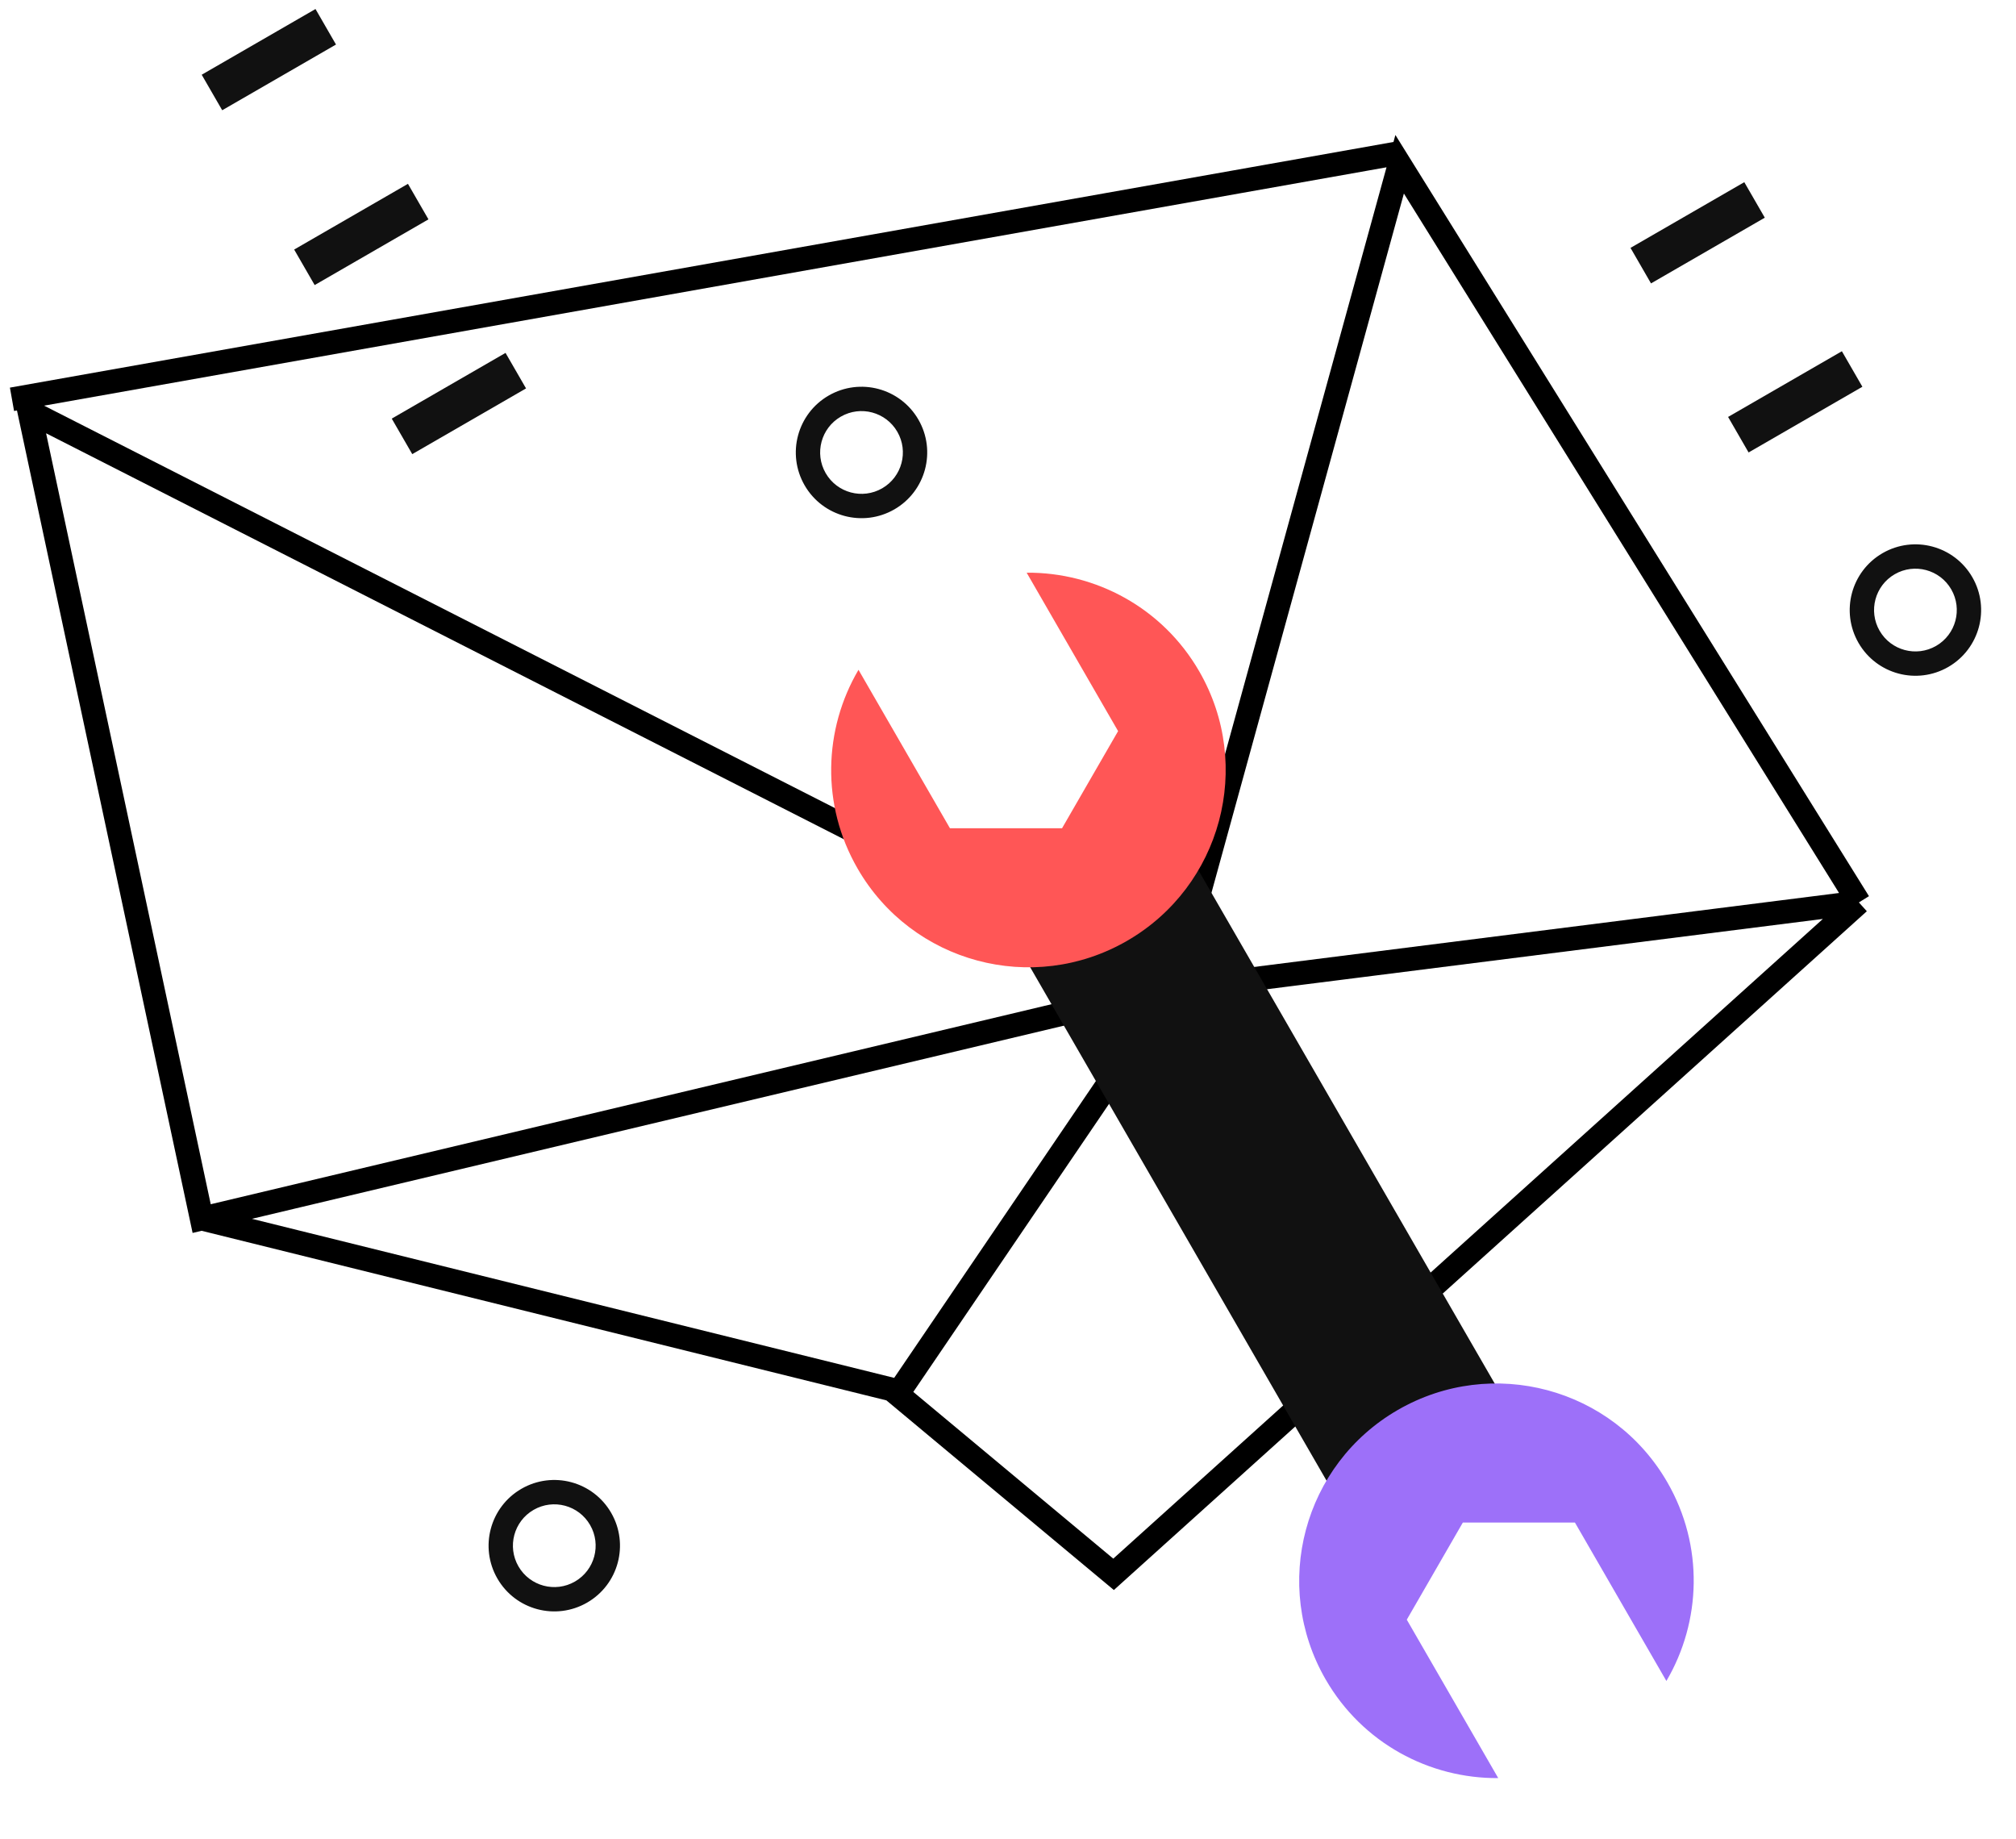
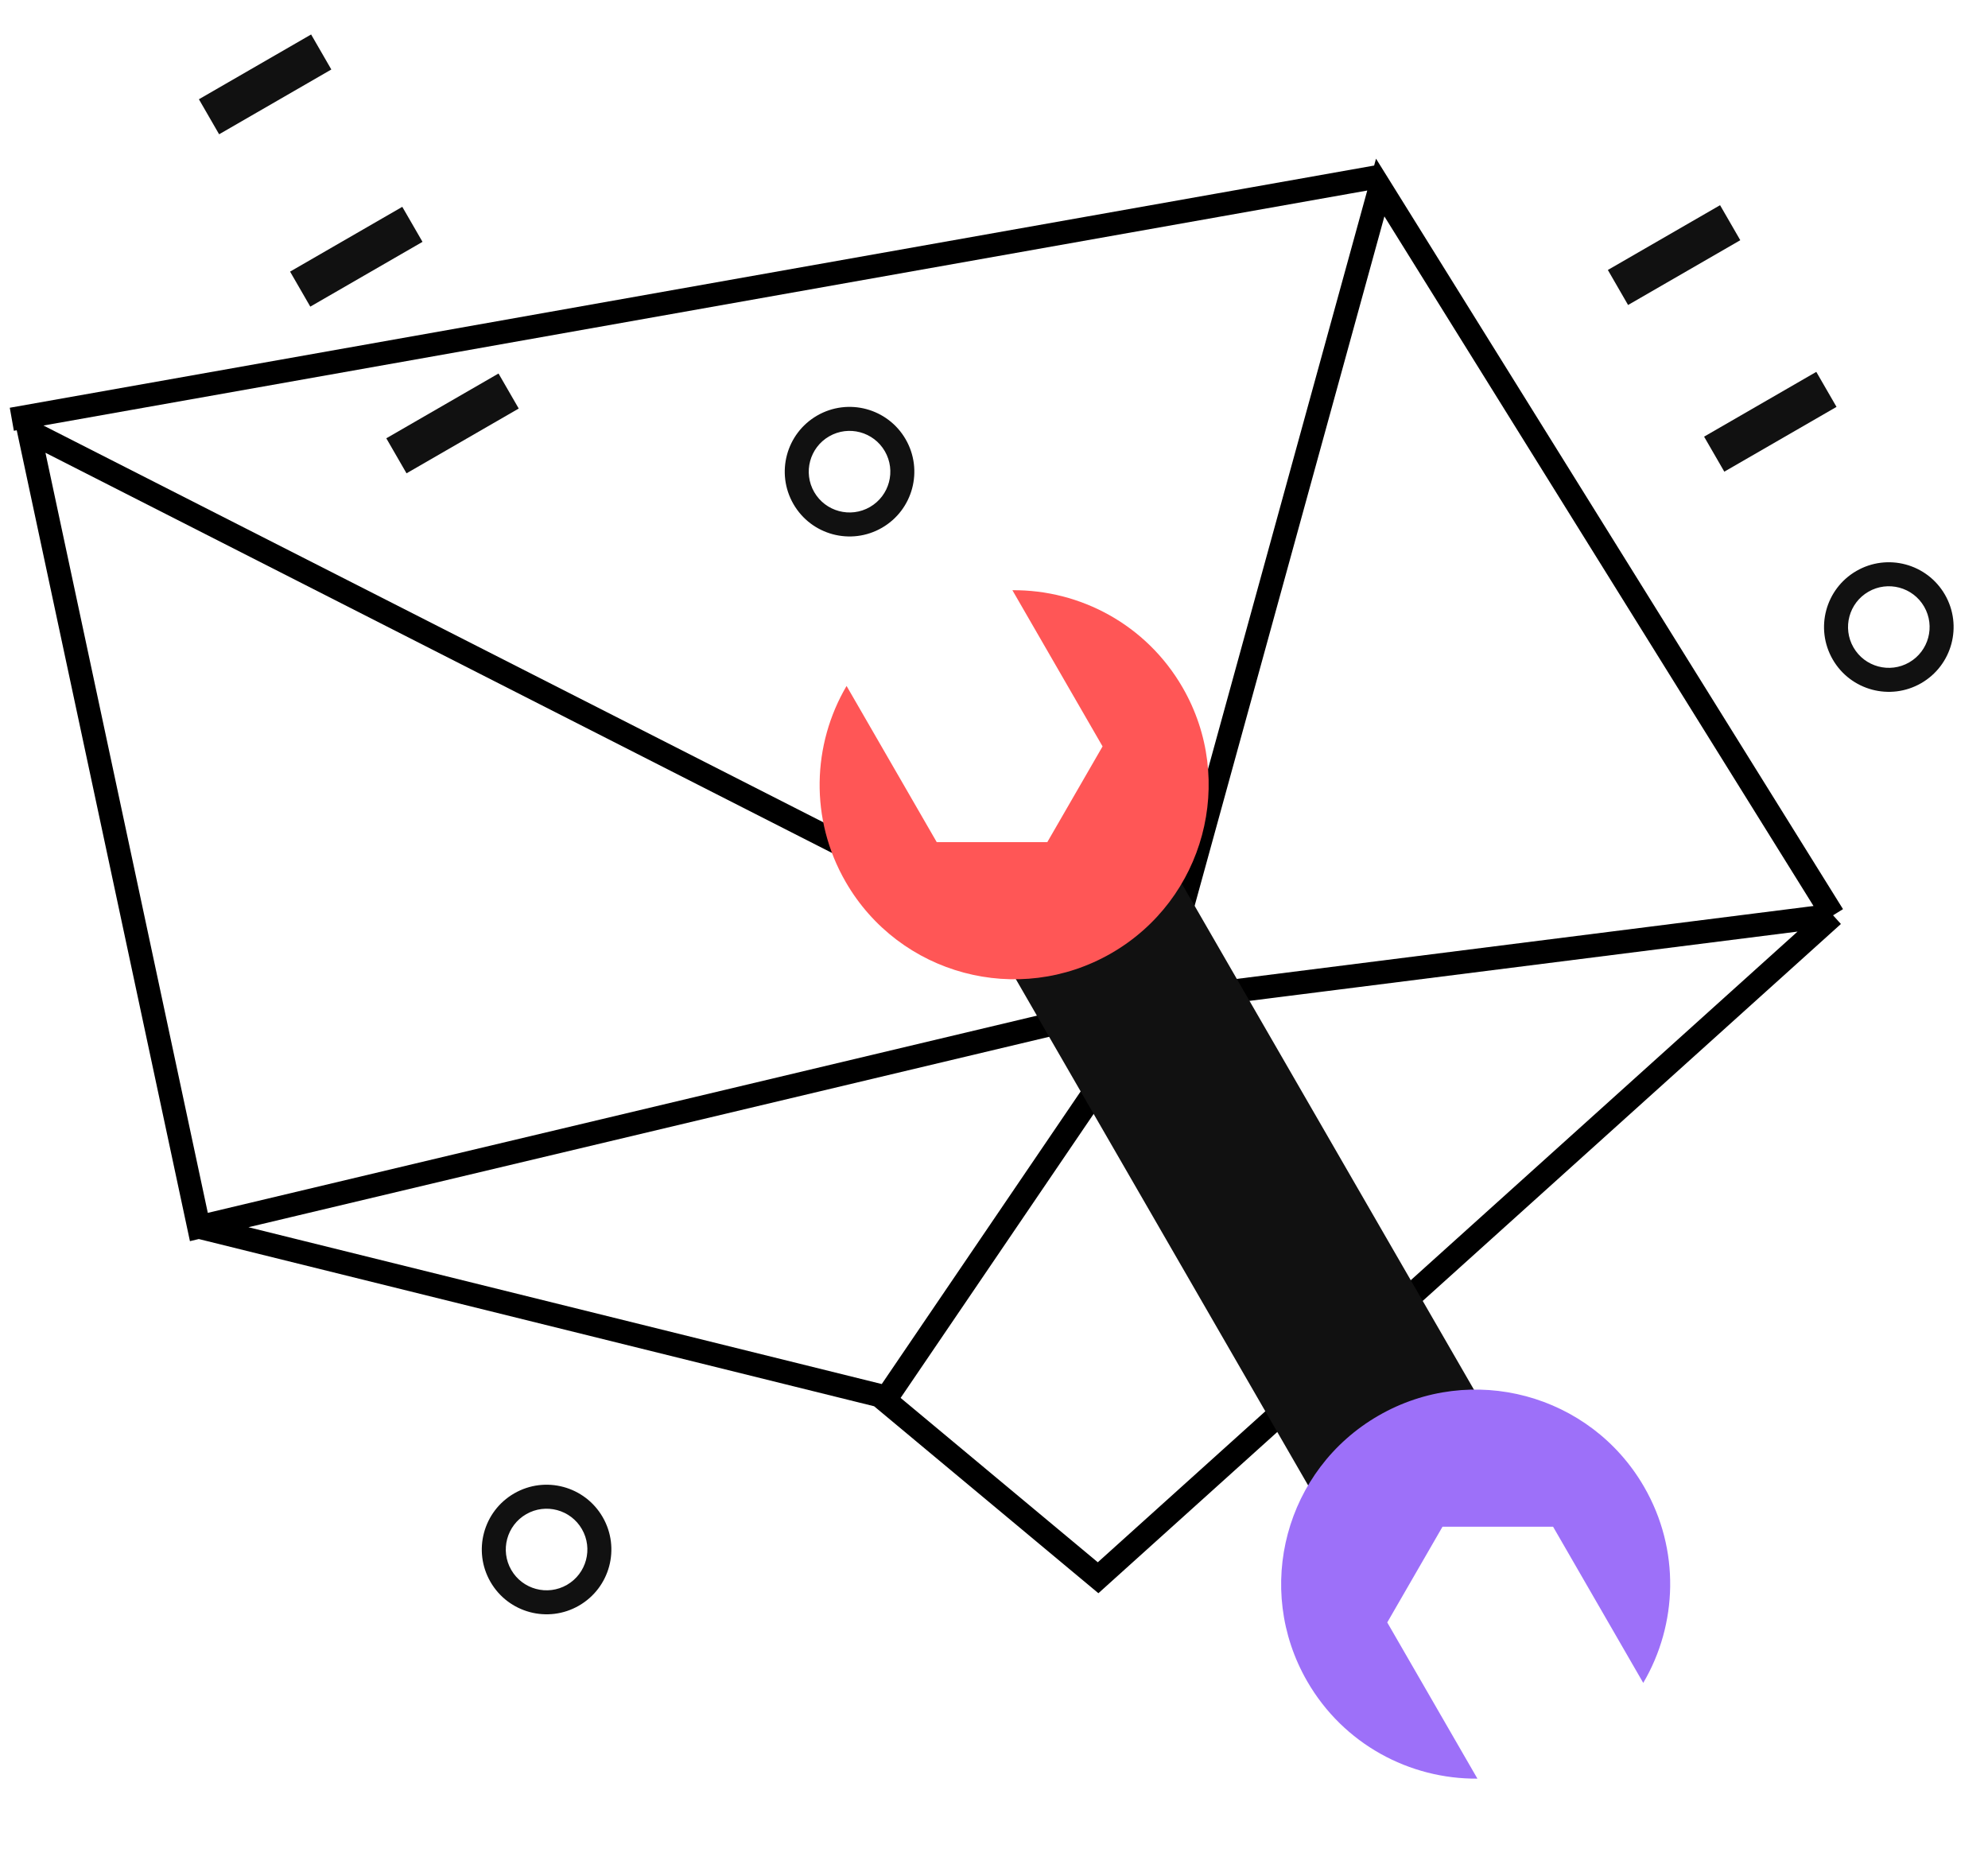
- <svg xmlns="http://www.w3.org/2000/svg" width="170" height="155" viewBox="0 0 170 155" fill="none">
+ <svg xmlns="http://www.w3.org/2000/svg" width="32" height="30" viewBox="0 0 170 155" fill="none">
  <path d="M98.882 83.397L118.026 13.849L156.752 76.081M98.882 83.397L156.752 76.081M98.882 83.397L75.678 117.536L93.902 132.727L156.752 76.081M17.006 102.735L98.244 83.413L2.471 34.687L17.006 102.735ZM17.006 102.735L75.913 117.32M117.733 12.944L1.011 33.664" stroke="black" stroke-width="2" />
  <rect x="129.768" y="123.097" width="16.374" height="60.674" transform="rotate(150 129.768 123.097)" fill="#111111" />
  <path fill-rule="evenodd" clip-rule="evenodd" d="M140.519 141.718C143.457 136.723 143.697 130.332 140.592 124.955C135.999 117 125.827 114.274 117.873 118.867C109.918 123.46 107.192 133.632 111.785 141.587C114.889 146.964 120.543 149.952 126.339 149.905L118.628 136.549L123.354 128.362L132.808 128.362L140.519 141.718Z" fill="#9D70F9" />
  <path fill-rule="evenodd" clip-rule="evenodd" d="M86.573 48.282C92.369 48.235 98.022 51.223 101.127 56.6C105.72 64.555 102.994 74.727 95.039 79.32C87.085 83.913 76.913 81.187 72.32 73.232C69.215 67.855 69.455 61.464 72.393 56.469L80.104 69.825L89.558 69.825L94.284 61.638L86.573 48.282Z" fill="#FF5656" />
  <path d="M158.749 46.634C161.399 45.105 164.787 46.012 166.317 48.662C167.846 51.312 166.938 54.7 164.289 56.23C161.639 57.759 158.251 56.852 156.721 54.202C155.192 51.552 156.099 48.164 158.749 46.634ZM163.263 54.453C164.931 53.49 165.503 51.356 164.54 49.688C163.577 48.02 161.443 47.448 159.775 48.411C158.107 49.374 157.535 51.508 158.498 53.176C159.461 54.844 161.595 55.416 163.263 54.453Z" fill="#111111" />
  <rect x="145.722" y="35.151" width="11.08" height="3.458" transform="rotate(-30 145.722 35.1514)" fill="#111111" />
  <rect x="137.493" y="20.898" width="11.08" height="3.458" transform="rotate(-30 137.493 20.8984)" fill="#111111" />
  <path d="M43.97 125.515C46.62 123.985 50.008 124.893 51.538 127.543C53.068 130.193 52.16 133.581 49.51 135.11C46.86 136.64 43.472 135.732 41.943 133.083C40.413 130.433 41.321 127.045 43.97 125.515ZM48.484 133.334C50.153 132.37 50.724 130.237 49.761 128.569C48.798 126.9 46.664 126.329 44.996 127.292C43.328 128.255 42.756 130.389 43.719 132.057C44.682 133.725 46.816 134.297 48.484 133.334Z" fill="#111111" />
  <path d="M69.877 33.348C72.527 31.819 75.915 32.726 77.445 35.376C78.975 38.026 78.067 41.414 75.417 42.944C72.768 44.473 69.379 43.565 67.85 40.916C66.32 38.266 67.228 34.878 69.877 33.348ZM74.391 41.167C76.06 40.203 76.631 38.07 75.668 36.402C74.705 34.733 72.572 34.162 70.903 35.125C69.235 36.088 68.663 38.222 69.626 39.89C70.59 41.558 72.723 42.13 74.391 41.167Z" fill="#111111" />
  <rect x="36.13" y="18.493" width="11.08" height="3.458" transform="rotate(150 36.1299 18.4932)" fill="#111111" />
  <rect x="28.334" y="3.754" width="11.08" height="3.458" transform="rotate(150 28.3335 3.75439)" fill="#111111" />
  <rect x="44.359" y="32.747" width="11.08" height="3.458" transform="rotate(150 44.3589 32.7466)" fill="#111111" />
</svg>
